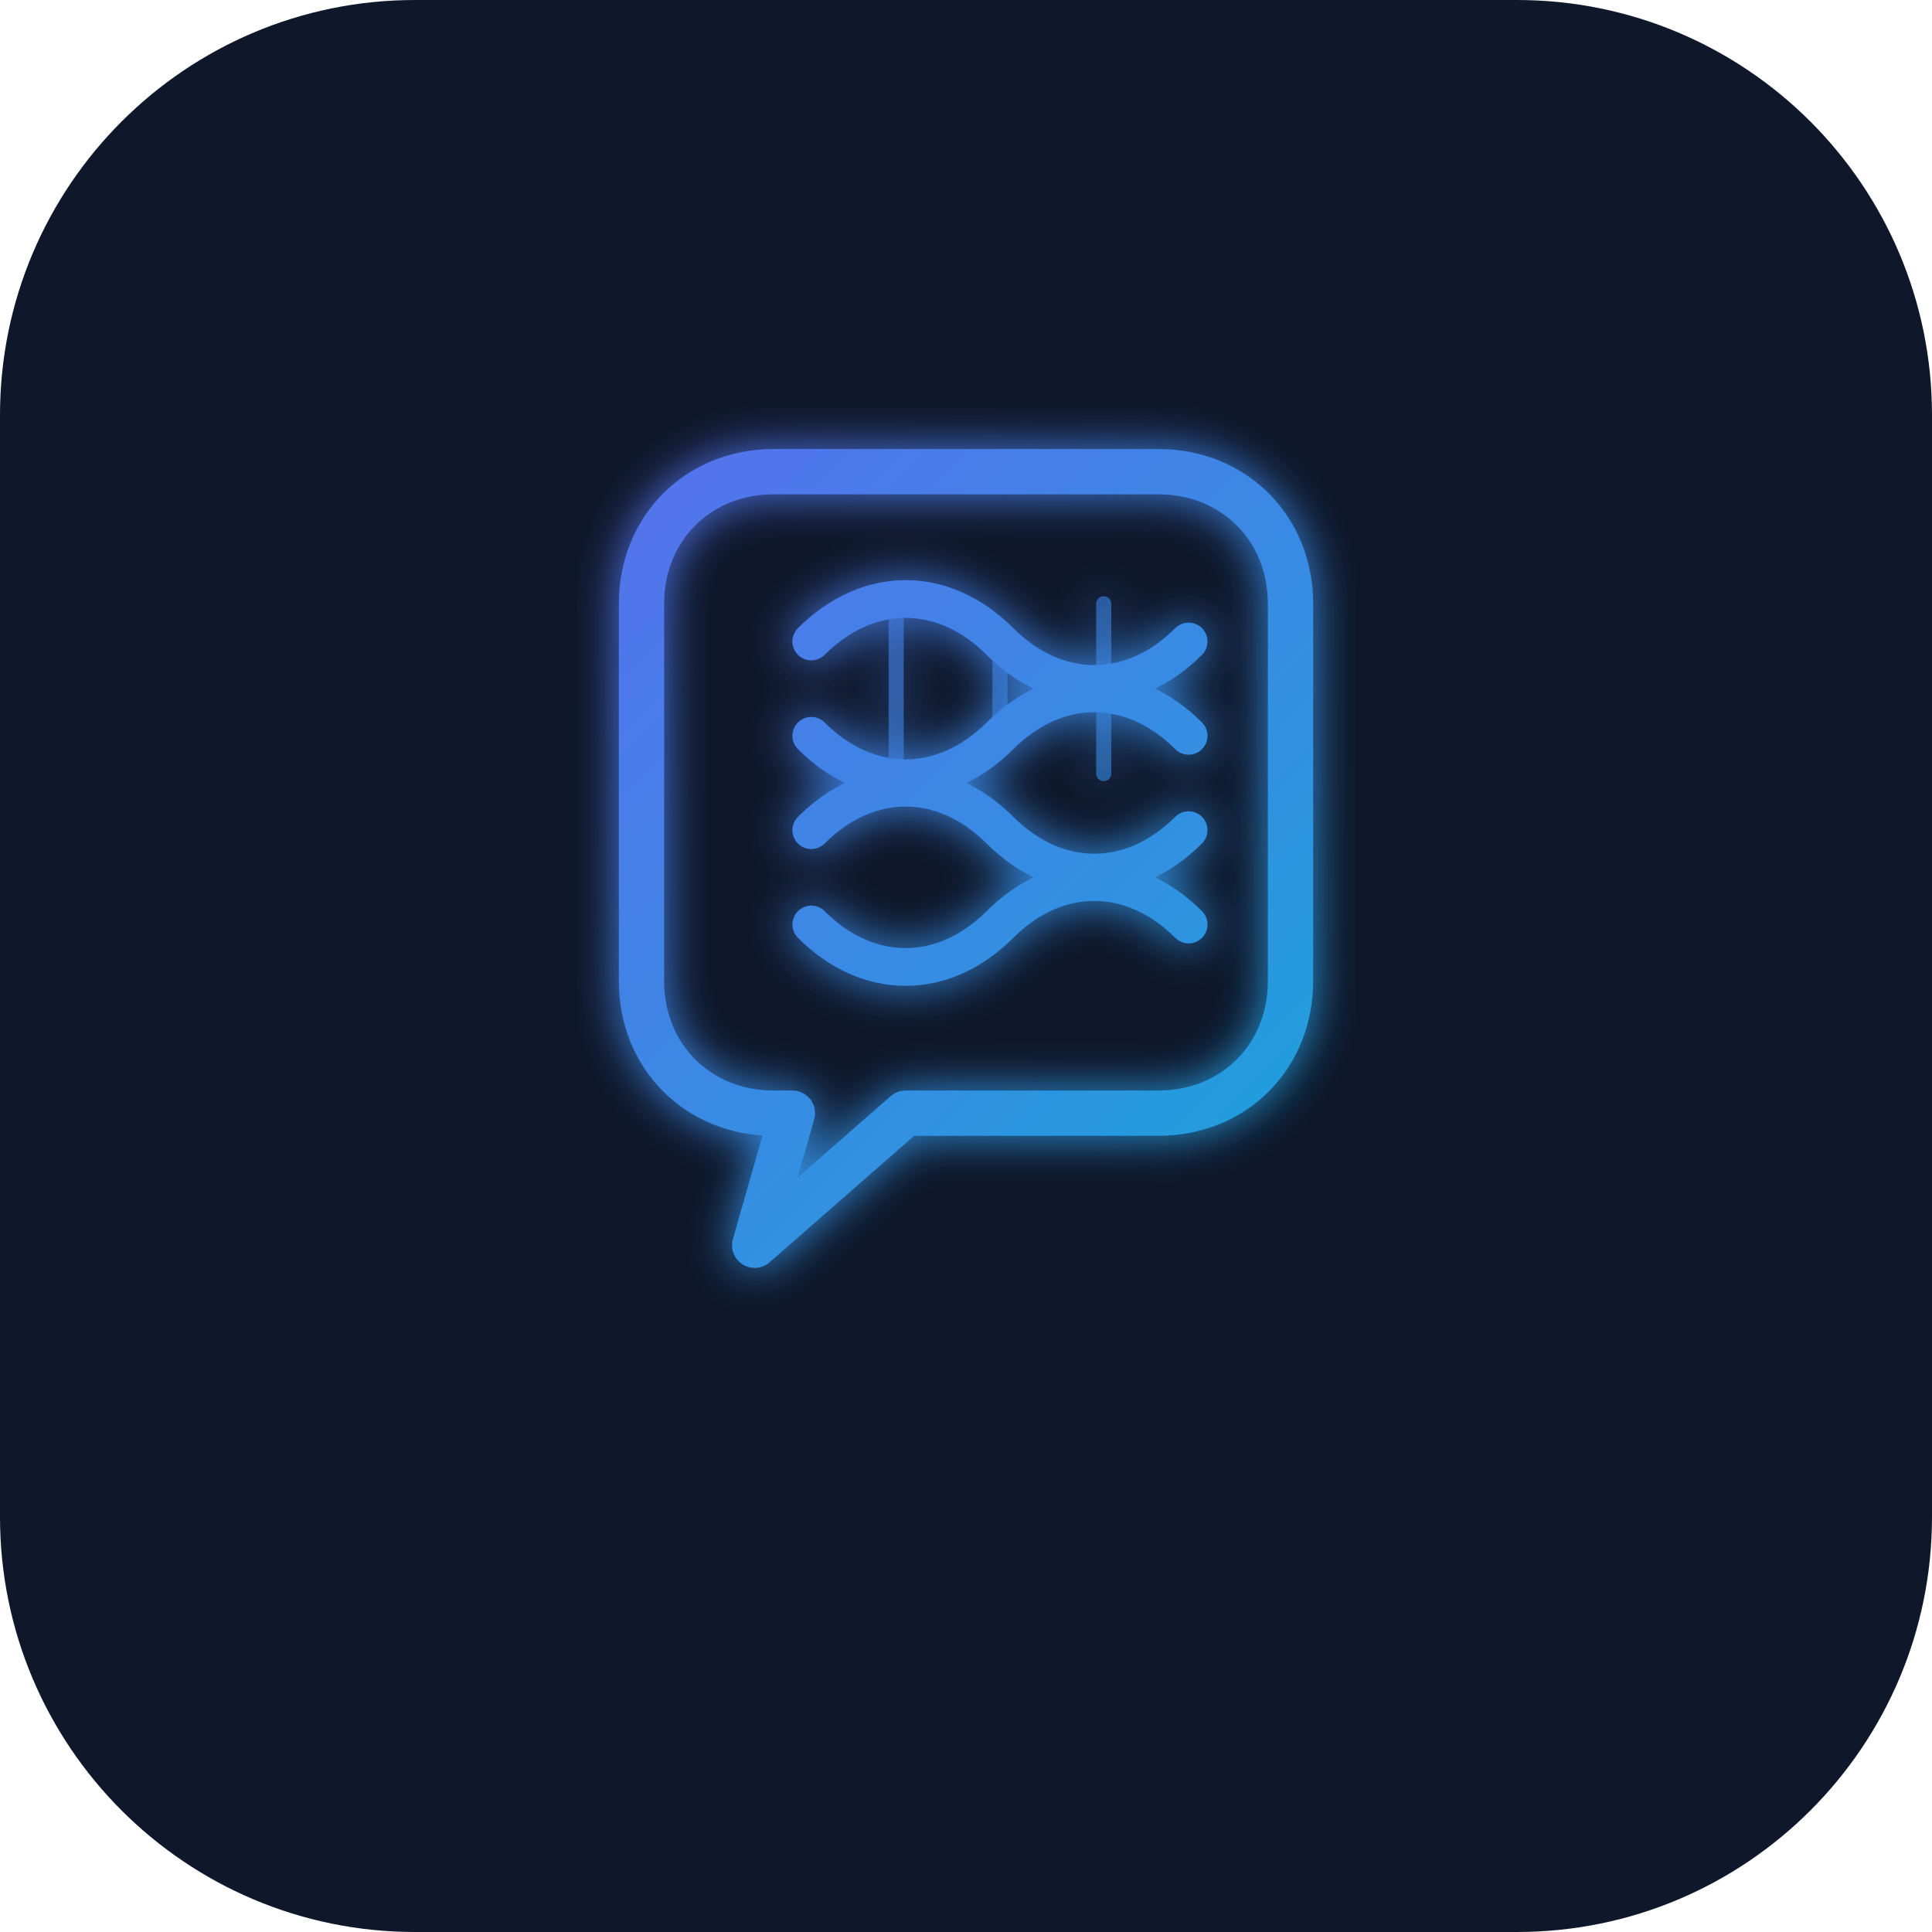
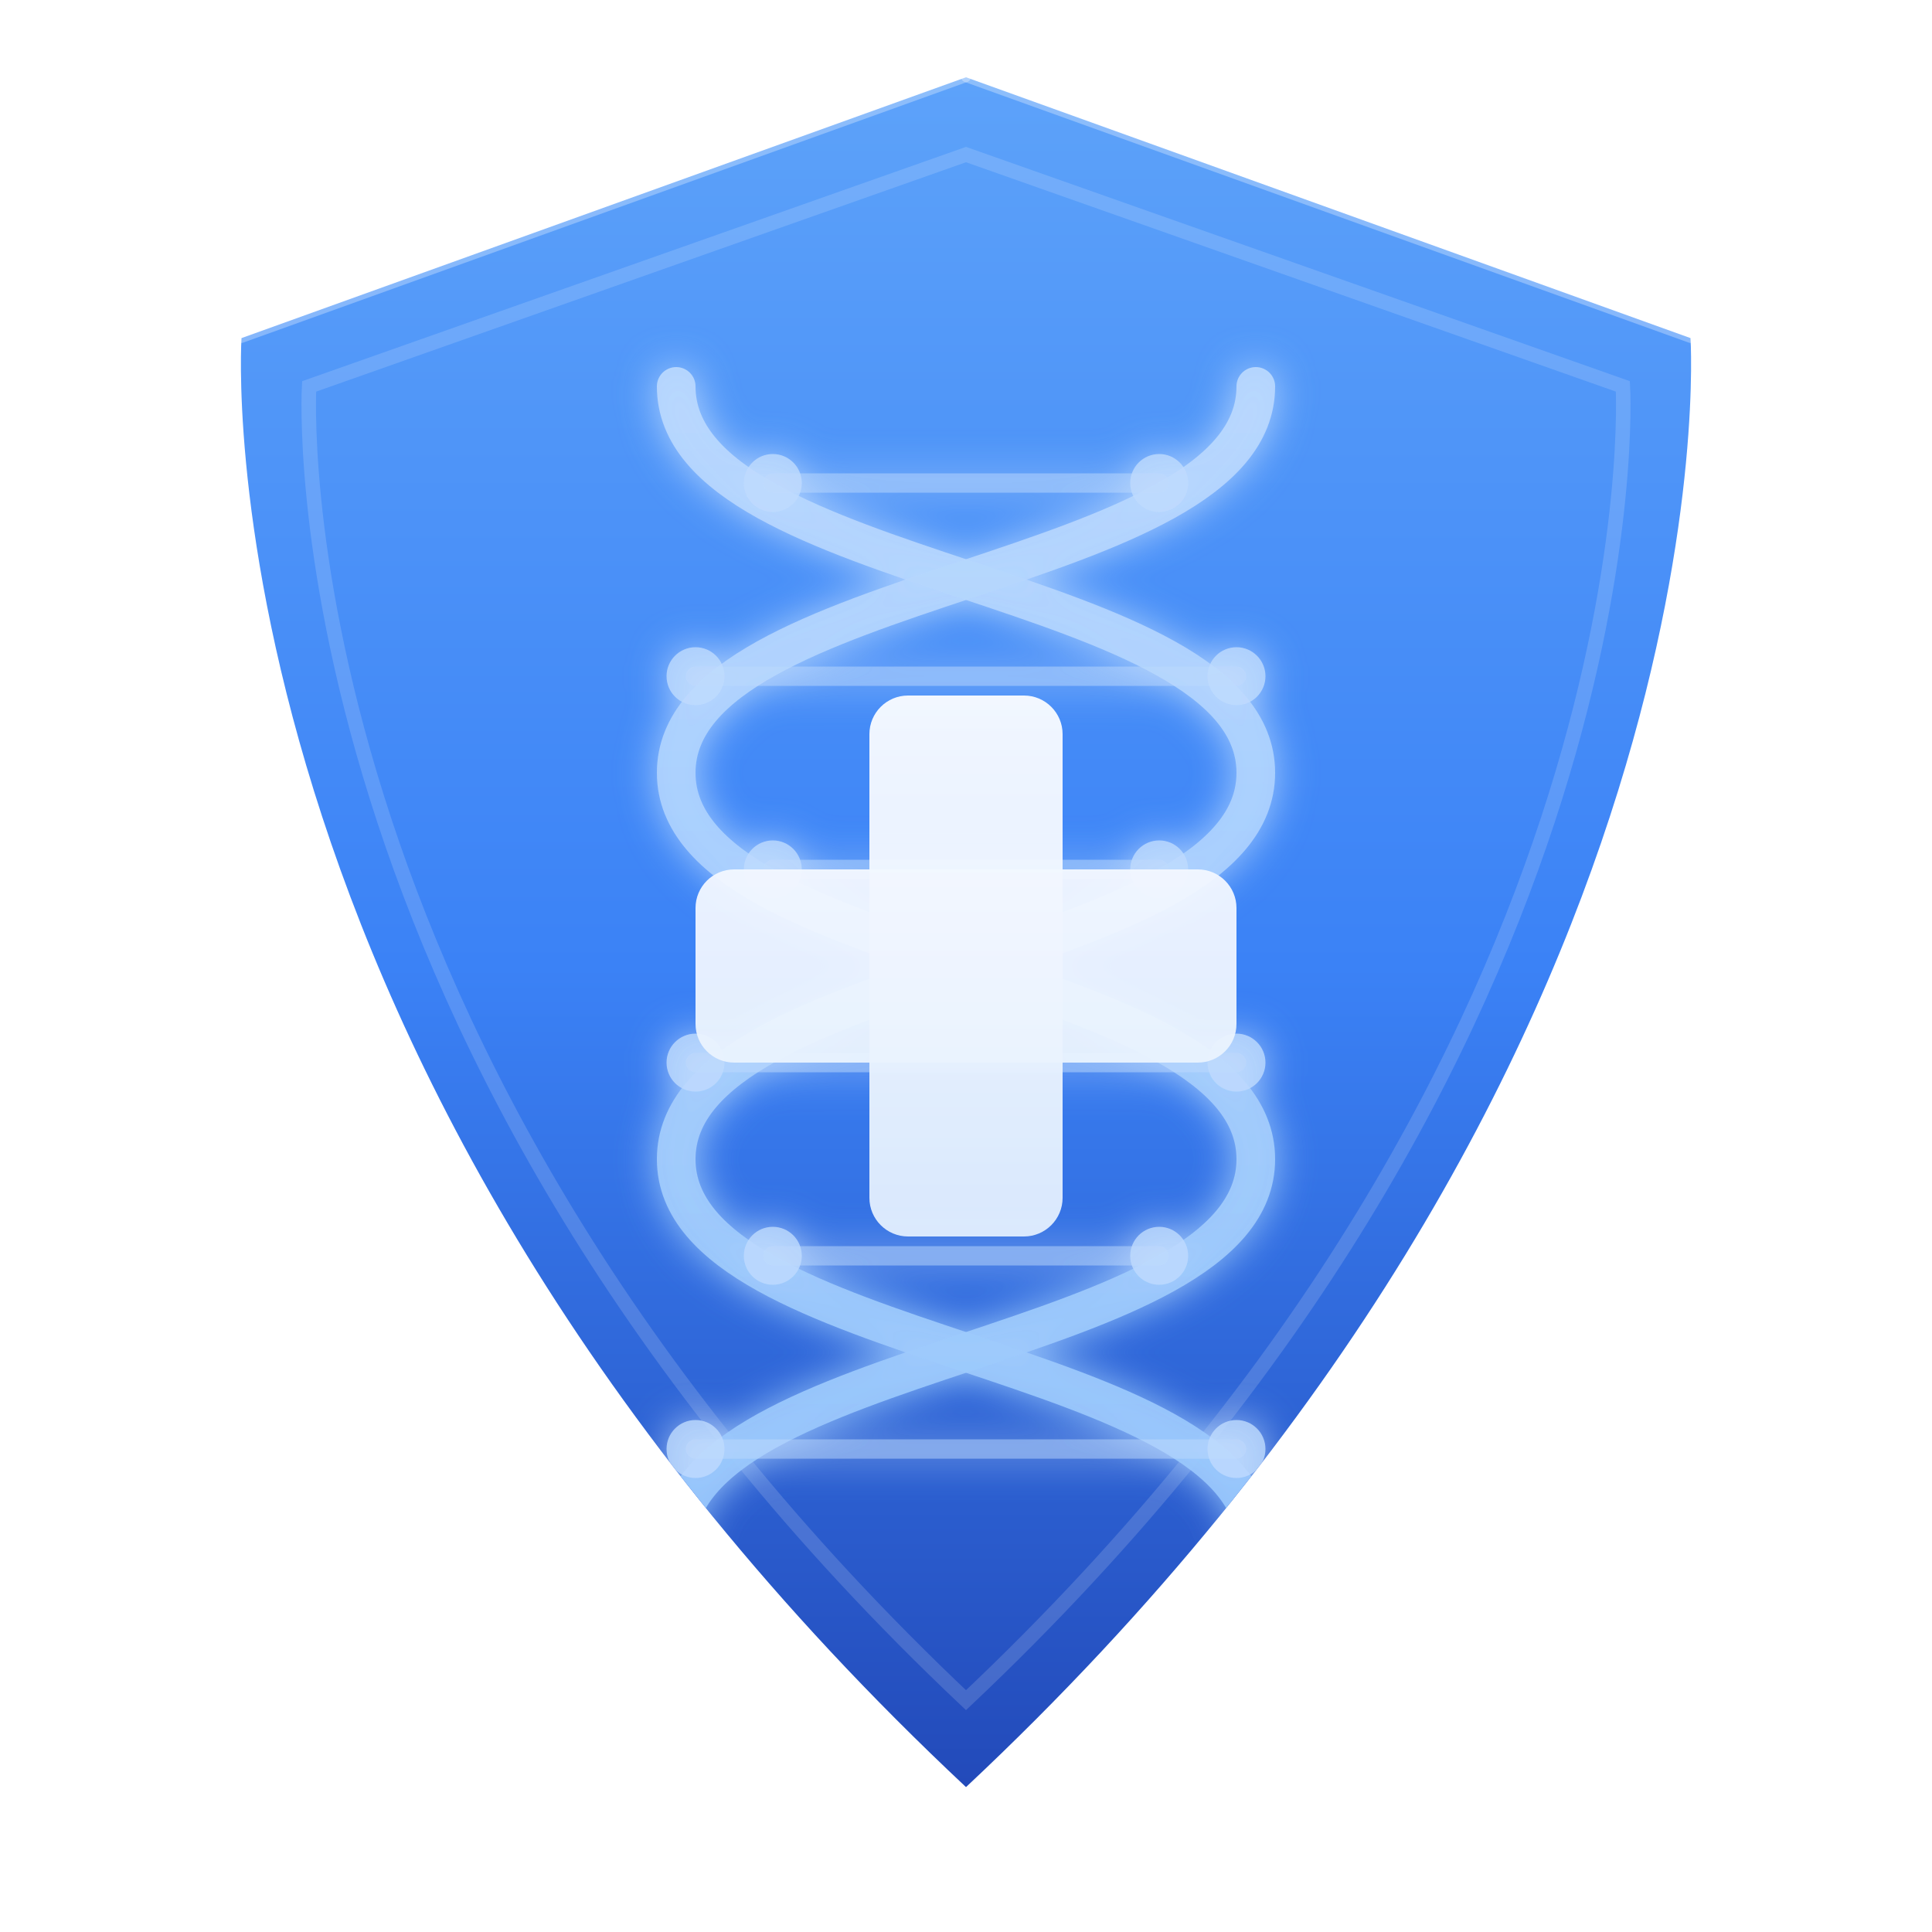
- <svg xmlns="http://www.w3.org/2000/svg" width="1024" height="1024" viewBox="0 0 1024 1024" fill="none">
+ <svg xmlns="http://www.w3.org/2000/svg" viewBox="0 0 200 200" fill="none">
  <defs>
-     <linearGradient id="logoGrad" x1="200" y1="200" x2="824" y2="824" gradientUnits="userSpaceOnUse">
-       <stop offset="0%" stop-color="#6366f1" />
-       <stop offset="100%" stop-color="#06b6d4" />
+     <linearGradient id="shieldGrad" x1="100" y1="0" x2="100" y2="200" gradientUnits="userSpaceOnUse">
+       <stop offset="0%" stop-color="#60A5FA" />
+       <stop offset="50%" stop-color="#3B82F6" />
+       <stop offset="100%" stop-color="#1E40AF" />
+     </linearGradient>
+     <linearGradient id="helixGrad" x1="100" y1="30" x2="100" y2="175" gradientUnits="userSpaceOnUse">
+       <stop offset="0%" stop-color="#BFDBFE" />
+       <stop offset="100%" stop-color="#93C5FD" />
+     </linearGradient>
+     <linearGradient id="crossGrad" x1="100" y1="60" x2="100" y2="145" gradientUnits="userSpaceOnUse">
+       <stop offset="0%" stop-color="#FFFFFF" />
+       <stop offset="100%" stop-color="#DBEAFE" />
    </linearGradient>
    <filter id="glow">
-       <feGaussianBlur stdDeviation="12" result="blur" />
+       <feGaussianBlur stdDeviation="2" result="blur" />
      <feMerge>
        <feMergeNode in="blur" />
        <feMergeNode in="SourceGraphic" />
      </feMerge>
    </filter>
+     <clipPath id="shieldClip">
+       <path d="M100 8 L175 35 C175 35 180 110 100 185 C20 110 25 35 25 35 Z" />
+     </clipPath>
  </defs>
-   <rect width="1024" height="1024" rx="220" fill="#0F172A" />
-   <g filter="url(#glow)">
-     <path d="M340 320 C340 280, 370 250, 410 250 L614 250 C654 250, 684 280, 684 320 L684 520 C684 560, 654 590, 614 590 L480 590 L400 660 L420 590 L410 590 C370 590, 340 560, 340 520 Z" stroke="url(#logoGrad)" stroke-width="24" stroke-linecap="round" stroke-linejoin="round" fill="none" />
-     <path d="M430 340 C460 310, 500 310, 530 340 C560 370, 600 370, 630 340" stroke="url(#logoGrad)" stroke-width="20" stroke-linecap="round" fill="none" />
-     <path d="M430 390 C460 420, 500 420, 530 390 C560 360, 600 360, 630 390" stroke="url(#logoGrad)" stroke-width="20" stroke-linecap="round" fill="none" />
-     <path d="M430 440 C460 410, 500 410, 530 440 C560 470, 600 470, 630 440" stroke="url(#logoGrad)" stroke-width="20" stroke-linecap="round" fill="none" />
-     <path d="M430 490 C460 520, 500 520, 530 490 C560 460, 600 460, 630 490" stroke="url(#logoGrad)" stroke-width="20" stroke-linecap="round" fill="none" />
-     <line x1="475" y1="320" x2="475" y2="410" stroke="url(#logoGrad)" stroke-width="8" stroke-linecap="round" opacity="0.6" />
-     <line x1="530" y1="340" x2="530" y2="390" stroke="url(#logoGrad)" stroke-width="8" stroke-linecap="round" opacity="0.6" />
-     <line x1="585" y1="320" x2="585" y2="410" stroke="url(#logoGrad)" stroke-width="8" stroke-linecap="round" opacity="0.6" />
+   <path d="M100 8 L175 35 C175 35 180 110 100 185 C20 110 25 35 25 35 Z" fill="url(#shieldGrad)" stroke="none" />
+   <path d="M100 16 L168 40 C168 40 172 108 100 176 C28 108 32 40 32 40 Z" fill="none" stroke="rgba(255,255,255,0.15)" stroke-width="1.5" />
+   <g clip-path="url(#shieldClip)" filter="url(#glow)">
+     <path d="M70 40 C70 60 130 60 130 80 C130 100 70 100 70 120 C70 140 130 140 130 160" fill="none" stroke="url(#helixGrad)" stroke-width="4" stroke-linecap="round" opacity="0.9" />
+     <path d="M130 40 C130 60 70 60 70 80 C70 100 130 100 130 120 C130 140 70 140 70 160" fill="none" stroke="url(#helixGrad)" stroke-width="4" stroke-linecap="round" opacity="0.9" />
+     <line x1="80" y1="50" x2="120" y2="50" stroke="rgba(191,219,254,0.5)" stroke-width="2" stroke-linecap="round" />
+     <line x1="72" y1="70" x2="128" y2="70" stroke="rgba(191,219,254,0.5)" stroke-width="2" stroke-linecap="round" />
+     <line x1="80" y1="90" x2="120" y2="90" stroke="rgba(191,219,254,0.5)" stroke-width="2" stroke-linecap="round" />
+     <line x1="72" y1="110" x2="128" y2="110" stroke="rgba(191,219,254,0.5)" stroke-width="2" stroke-linecap="round" />
+     <line x1="80" y1="130" x2="120" y2="130" stroke="rgba(191,219,254,0.5)" stroke-width="2" stroke-linecap="round" />
+     <line x1="72" y1="150" x2="128" y2="150" stroke="rgba(191,219,254,0.5)" stroke-width="2" stroke-linecap="round" />
+     <circle cx="80" cy="50" r="3" fill="#BFDBFE" opacity="0.8" />
+     <circle cx="120" cy="50" r="3" fill="#BFDBFE" opacity="0.8" />
+     <circle cx="72" cy="70" r="3" fill="#BFDBFE" opacity="0.8" />
+     <circle cx="128" cy="70" r="3" fill="#BFDBFE" opacity="0.8" />
+     <circle cx="80" cy="90" r="3" fill="#BFDBFE" opacity="0.8" />
+     <circle cx="120" cy="90" r="3" fill="#BFDBFE" opacity="0.8" />
+     <circle cx="72" cy="110" r="3" fill="#BFDBFE" opacity="0.8" />
+     <circle cx="128" cy="110" r="3" fill="#BFDBFE" opacity="0.8" />
+     <circle cx="80" cy="130" r="3" fill="#BFDBFE" opacity="0.8" />
+     <circle cx="120" cy="130" r="3" fill="#BFDBFE" opacity="0.8" />
+     <circle cx="72" cy="150" r="3" fill="#BFDBFE" opacity="0.8" />
+     <circle cx="128" cy="150" r="3" fill="#BFDBFE" opacity="0.8" />
  </g>
+   <g clip-path="url(#shieldClip)">
+     <rect x="90" y="72" width="20" height="56" rx="4" fill="url(#crossGrad)" opacity="0.95" />
+     <rect x="72" y="90" width="56" height="20" rx="4" fill="url(#crossGrad)" opacity="0.95" />
+   </g>
+   <path d="M100 8 L175 35" fill="none" stroke="rgba(255,255,255,0.3)" stroke-width="1" stroke-linecap="round" />
+   <path d="M100 8 L25 35" fill="none" stroke="rgba(255,255,255,0.3)" stroke-width="1" stroke-linecap="round" />
</svg>
